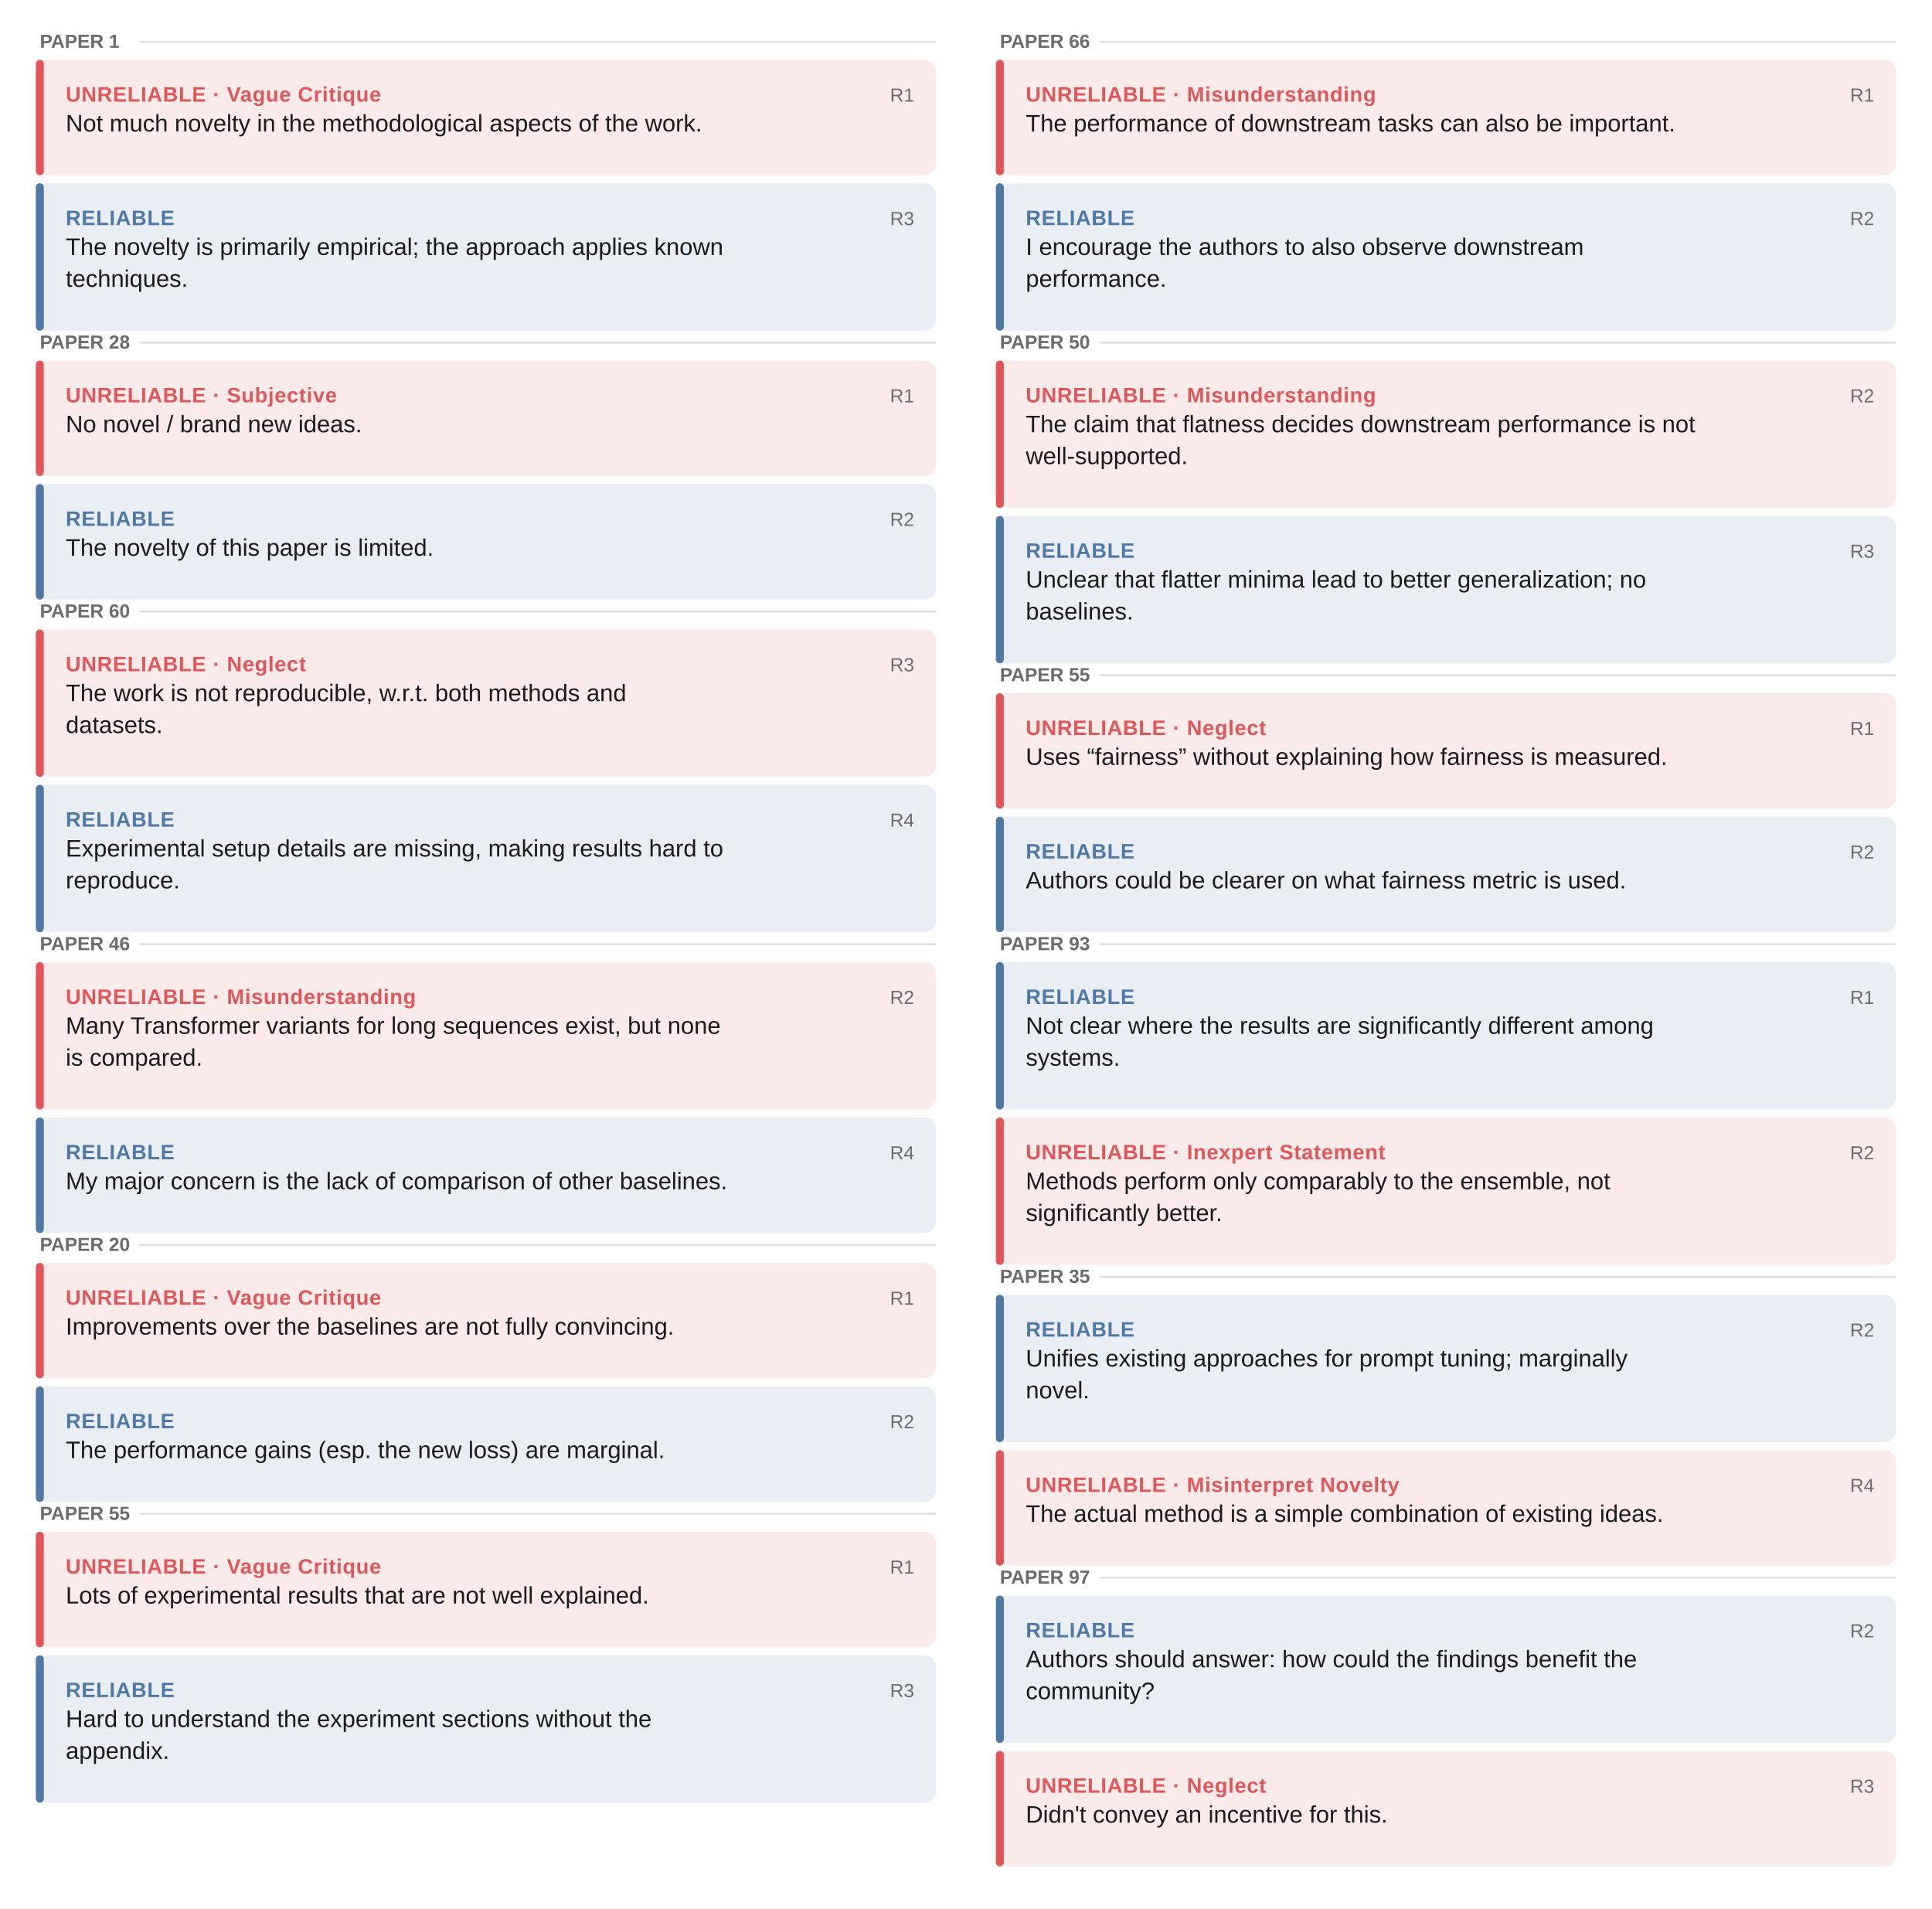
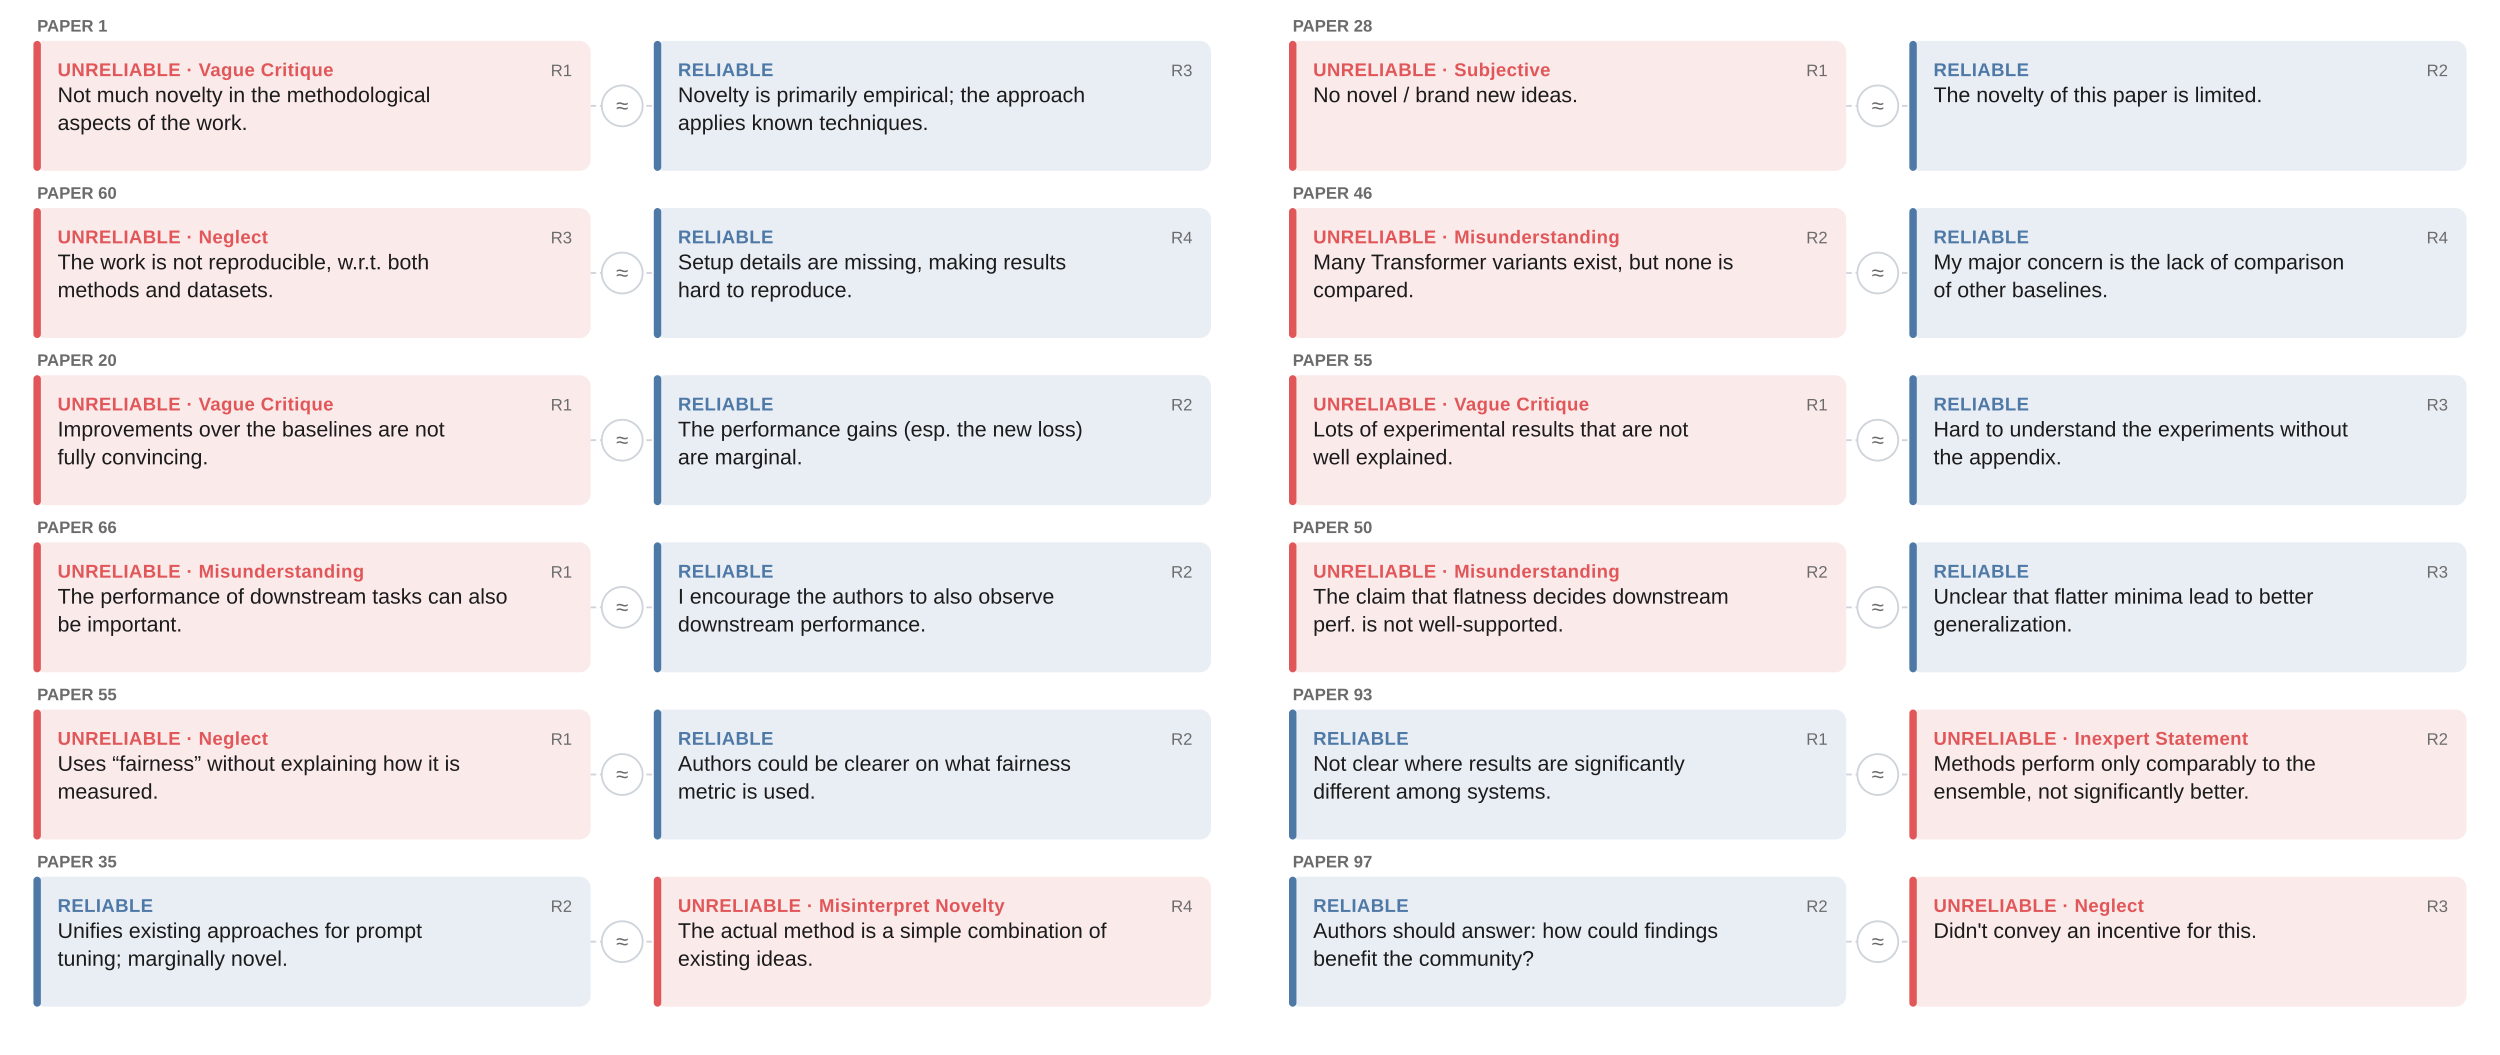
- <svg xmlns="http://www.w3.org/2000/svg" width="970" height="958" viewBox="0 0 970 958" font-family="'Helvetica Neue',Arial,sans-serif">
-   <rect width="970" height="958" fill="#ffffff" />
-   <text x="20" y="24" font-size="9.5" font-weight="600" fill="#6b6b6b">PAPER 1</text>
-   <line x1="70" y1="21" x2="470" y2="21" stroke="#e0e0e0" stroke-width="1" />
-   <rect x="18" y="30" width="452" height="58" rx="6" fill="#fbeaea" />
-   <rect x="18" y="30" width="4" height="58" rx="2" fill="#E15759" />
-   <text x="33" y="51" font-size="10.5" font-weight="700" fill="#E15759" letter-spacing="0.3">UNRELIABLE · Vague Critique</text>
-   <text x="459" y="51" text-anchor="end" font-size="9.5" fill="#6b6b6b">R1</text>
-   <text x="33" y="66" font-size="12" fill="#1b1b1b">Not much novelty in the methodological aspects of the work.</text>
-   <rect x="18" y="92" width="452" height="74" rx="6" fill="#e9eef5" />
-   <rect x="18" y="92" width="4" height="74" rx="2" fill="#4E79A7" />
-   <text x="33" y="113" font-size="10.5" font-weight="700" fill="#4E79A7" letter-spacing="0.3">RELIABLE</text>
-   <text x="459" y="113" text-anchor="end" font-size="9.5" fill="#6b6b6b">R3</text>
-   <text x="33" y="128" font-size="12" fill="#1b1b1b">The novelty is primarily empirical; the approach applies known</text>
-   <text x="33" y="144" font-size="12" fill="#1b1b1b">techniques.</text>
-   <text x="20" y="175" font-size="9.5" font-weight="600" fill="#6b6b6b">PAPER 28</text>
-   <line x1="70" y1="172" x2="470" y2="172" stroke="#e0e0e0" stroke-width="1" />
-   <rect x="18" y="181" width="452" height="58" rx="6" fill="#fbeaea" />
-   <rect x="18" y="181" width="4" height="58" rx="2" fill="#E15759" />
-   <text x="33" y="202" font-size="10.5" font-weight="700" fill="#E15759" letter-spacing="0.3">UNRELIABLE · Subjective</text>
-   <text x="459" y="202" text-anchor="end" font-size="9.5" fill="#6b6b6b">R1</text>
-   <text x="33" y="217" font-size="12" fill="#1b1b1b">No novel / brand new ideas.</text>
-   <rect x="18" y="243" width="452" height="58" rx="6" fill="#e9eef5" />
-   <rect x="18" y="243" width="4" height="58" rx="2" fill="#4E79A7" />
-   <text x="33" y="264" font-size="10.5" font-weight="700" fill="#4E79A7" letter-spacing="0.3">RELIABLE</text>
-   <text x="459" y="264" text-anchor="end" font-size="9.5" fill="#6b6b6b">R2</text>
-   <text x="33" y="279" font-size="12" fill="#1b1b1b">The novelty of this paper is limited.</text>
-   <text x="20" y="310" font-size="9.5" font-weight="600" fill="#6b6b6b">PAPER 60</text>
-   <line x1="70" y1="307" x2="470" y2="307" stroke="#e0e0e0" stroke-width="1" />
-   <rect x="18" y="316" width="452" height="74" rx="6" fill="#fbeaea" />
-   <rect x="18" y="316" width="4" height="74" rx="2" fill="#E15759" />
-   <text x="33" y="337" font-size="10.5" font-weight="700" fill="#E15759" letter-spacing="0.3">UNRELIABLE · Neglect</text>
-   <text x="459" y="337" text-anchor="end" font-size="9.5" fill="#6b6b6b">R3</text>
-   <text x="33" y="352" font-size="12" fill="#1b1b1b">The work is not reproducible, w.r.t. both methods and</text>
-   <text x="33" y="368" font-size="12" fill="#1b1b1b">datasets.</text>
-   <rect x="18" y="394" width="452" height="74" rx="6" fill="#e9eef5" />
-   <rect x="18" y="394" width="4" height="74" rx="2" fill="#4E79A7" />
-   <text x="33" y="415" font-size="10.5" font-weight="700" fill="#4E79A7" letter-spacing="0.3">RELIABLE</text>
-   <text x="459" y="415" text-anchor="end" font-size="9.5" fill="#6b6b6b">R4</text>
-   <text x="33" y="430" font-size="12" fill="#1b1b1b">Experimental setup details are missing, making results hard to</text>
-   <text x="33" y="446" font-size="12" fill="#1b1b1b">reproduce.</text>
-   <text x="20" y="477" font-size="9.5" font-weight="600" fill="#6b6b6b">PAPER 46</text>
-   <line x1="70" y1="474" x2="470" y2="474" stroke="#e0e0e0" stroke-width="1" />
-   <rect x="18" y="483" width="452" height="74" rx="6" fill="#fbeaea" />
-   <rect x="18" y="483" width="4" height="74" rx="2" fill="#E15759" />
-   <text x="33" y="504" font-size="10.5" font-weight="700" fill="#E15759" letter-spacing="0.3">UNRELIABLE · Misunderstanding</text>
-   <text x="459" y="504" text-anchor="end" font-size="9.5" fill="#6b6b6b">R2</text>
-   <text x="33" y="519" font-size="12" fill="#1b1b1b">Many Transformer variants for long sequences exist, but none</text>
-   <text x="33" y="535" font-size="12" fill="#1b1b1b">is compared.</text>
-   <rect x="18" y="561" width="452" height="58" rx="6" fill="#e9eef5" />
-   <rect x="18" y="561" width="4" height="58" rx="2" fill="#4E79A7" />
-   <text x="33" y="582" font-size="10.5" font-weight="700" fill="#4E79A7" letter-spacing="0.3">RELIABLE</text>
-   <text x="459" y="582" text-anchor="end" font-size="9.5" fill="#6b6b6b">R4</text>
-   <text x="33" y="597" font-size="12" fill="#1b1b1b">My major concern is the lack of comparison of other baselines.</text>
-   <text x="20" y="628" font-size="9.5" font-weight="600" fill="#6b6b6b">PAPER 20</text>
-   <line x1="70" y1="625" x2="470" y2="625" stroke="#e0e0e0" stroke-width="1" />
-   <rect x="18" y="634" width="452" height="58" rx="6" fill="#fbeaea" />
-   <rect x="18" y="634" width="4" height="58" rx="2" fill="#E15759" />
-   <text x="33" y="655" font-size="10.5" font-weight="700" fill="#E15759" letter-spacing="0.3">UNRELIABLE · Vague Critique</text>
-   <text x="459" y="655" text-anchor="end" font-size="9.5" fill="#6b6b6b">R1</text>
-   <text x="33" y="670" font-size="12" fill="#1b1b1b">Improvements over the baselines are not fully convincing.</text>
-   <rect x="18" y="696" width="452" height="58" rx="6" fill="#e9eef5" />
-   <rect x="18" y="696" width="4" height="58" rx="2" fill="#4E79A7" />
-   <text x="33" y="717" font-size="10.5" font-weight="700" fill="#4E79A7" letter-spacing="0.3">RELIABLE</text>
-   <text x="459" y="717" text-anchor="end" font-size="9.5" fill="#6b6b6b">R2</text>
-   <text x="33" y="732" font-size="12" fill="#1b1b1b">The performance gains (esp. the new loss) are marginal.</text>
-   <text x="20" y="763" font-size="9.5" font-weight="600" fill="#6b6b6b">PAPER 55</text>
-   <line x1="70" y1="760" x2="470" y2="760" stroke="#e0e0e0" stroke-width="1" />
-   <rect x="18" y="769" width="452" height="58" rx="6" fill="#fbeaea" />
-   <rect x="18" y="769" width="4" height="58" rx="2" fill="#E15759" />
-   <text x="33" y="790" font-size="10.5" font-weight="700" fill="#E15759" letter-spacing="0.3">UNRELIABLE · Vague Critique</text>
-   <text x="459" y="790" text-anchor="end" font-size="9.5" fill="#6b6b6b">R1</text>
-   <text x="33" y="805" font-size="12" fill="#1b1b1b">Lots of experimental results that are not well explained.</text>
-   <rect x="18" y="831" width="452" height="74" rx="6" fill="#e9eef5" />
-   <rect x="18" y="831" width="4" height="74" rx="2" fill="#4E79A7" />
-   <text x="33" y="852" font-size="10.5" font-weight="700" fill="#4E79A7" letter-spacing="0.3">RELIABLE</text>
-   <text x="459" y="852" text-anchor="end" font-size="9.5" fill="#6b6b6b">R3</text>
-   <text x="33" y="867" font-size="12" fill="#1b1b1b">Hard to understand the experiment sections without the</text>
-   <text x="33" y="883" font-size="12" fill="#1b1b1b">appendix.</text>
-   <text x="502" y="24" font-size="9.5" font-weight="600" fill="#6b6b6b">PAPER 66</text>
-   <line x1="552" y1="21" x2="952" y2="21" stroke="#e0e0e0" stroke-width="1" />
-   <rect x="500" y="30" width="452" height="58" rx="6" fill="#fbeaea" />
-   <rect x="500" y="30" width="4" height="58" rx="2" fill="#E15759" />
-   <text x="515" y="51" font-size="10.5" font-weight="700" fill="#E15759" letter-spacing="0.3">UNRELIABLE · Misunderstanding</text>
-   <text x="941" y="51" text-anchor="end" font-size="9.5" fill="#6b6b6b">R1</text>
-   <text x="515" y="66" font-size="12" fill="#1b1b1b">The performance of downstream tasks can also be important.</text>
-   <rect x="500" y="92" width="452" height="74" rx="6" fill="#e9eef5" />
-   <rect x="500" y="92" width="4" height="74" rx="2" fill="#4E79A7" />
-   <text x="515" y="113" font-size="10.5" font-weight="700" fill="#4E79A7" letter-spacing="0.3">RELIABLE</text>
-   <text x="941" y="113" text-anchor="end" font-size="9.5" fill="#6b6b6b">R2</text>
-   <text x="515" y="128" font-size="12" fill="#1b1b1b">I encourage the authors to also observe downstream</text>
-   <text x="515" y="144" font-size="12" fill="#1b1b1b">performance.</text>
-   <text x="502" y="175" font-size="9.5" font-weight="600" fill="#6b6b6b">PAPER 50</text>
-   <line x1="552" y1="172" x2="952" y2="172" stroke="#e0e0e0" stroke-width="1" />
-   <rect x="500" y="181" width="452" height="74" rx="6" fill="#fbeaea" />
-   <rect x="500" y="181" width="4" height="74" rx="2" fill="#E15759" />
-   <text x="515" y="202" font-size="10.5" font-weight="700" fill="#E15759" letter-spacing="0.3">UNRELIABLE · Misunderstanding</text>
-   <text x="941" y="202" text-anchor="end" font-size="9.5" fill="#6b6b6b">R2</text>
-   <text x="515" y="217" font-size="12" fill="#1b1b1b">The claim that flatness decides downstream performance is not</text>
-   <text x="515" y="233" font-size="12" fill="#1b1b1b">well-supported.</text>
-   <rect x="500" y="259" width="452" height="74" rx="6" fill="#e9eef5" />
-   <rect x="500" y="259" width="4" height="74" rx="2" fill="#4E79A7" />
-   <text x="515" y="280" font-size="10.5" font-weight="700" fill="#4E79A7" letter-spacing="0.3">RELIABLE</text>
-   <text x="941" y="280" text-anchor="end" font-size="9.5" fill="#6b6b6b">R3</text>
-   <text x="515" y="295" font-size="12" fill="#1b1b1b">Unclear that flatter minima lead to better generalization; no</text>
-   <text x="515" y="311" font-size="12" fill="#1b1b1b">baselines.</text>
-   <text x="502" y="342" font-size="9.5" font-weight="600" fill="#6b6b6b">PAPER 55</text>
-   <line x1="552" y1="339" x2="952" y2="339" stroke="#e0e0e0" stroke-width="1" />
-   <rect x="500" y="348" width="452" height="58" rx="6" fill="#fbeaea" />
-   <rect x="500" y="348" width="4" height="58" rx="2" fill="#E15759" />
-   <text x="515" y="369" font-size="10.5" font-weight="700" fill="#E15759" letter-spacing="0.3">UNRELIABLE · Neglect</text>
-   <text x="941" y="369" text-anchor="end" font-size="9.5" fill="#6b6b6b">R1</text>
-   <text x="515" y="384" font-size="12" fill="#1b1b1b">Uses “fairness” without explaining how fairness is measured.</text>
-   <rect x="500" y="410" width="452" height="58" rx="6" fill="#e9eef5" />
-   <rect x="500" y="410" width="4" height="58" rx="2" fill="#4E79A7" />
-   <text x="515" y="431" font-size="10.5" font-weight="700" fill="#4E79A7" letter-spacing="0.3">RELIABLE</text>
-   <text x="941" y="431" text-anchor="end" font-size="9.5" fill="#6b6b6b">R2</text>
-   <text x="515" y="446" font-size="12" fill="#1b1b1b">Authors could be clearer on what fairness metric is used.</text>
-   <text x="502" y="477" font-size="9.5" font-weight="600" fill="#6b6b6b">PAPER 93</text>
-   <line x1="552" y1="474" x2="952" y2="474" stroke="#e0e0e0" stroke-width="1" />
-   <rect x="500" y="483" width="452" height="74" rx="6" fill="#e9eef5" />
-   <rect x="500" y="483" width="4" height="74" rx="2" fill="#4E79A7" />
-   <text x="515" y="504" font-size="10.5" font-weight="700" fill="#4E79A7" letter-spacing="0.3">RELIABLE</text>
-   <text x="941" y="504" text-anchor="end" font-size="9.5" fill="#6b6b6b">R1</text>
-   <text x="515" y="519" font-size="12" fill="#1b1b1b">Not clear where the results are significantly different among</text>
-   <text x="515" y="535" font-size="12" fill="#1b1b1b">systems.</text>
-   <rect x="500" y="561" width="452" height="74" rx="6" fill="#fbeaea" />
-   <rect x="500" y="561" width="4" height="74" rx="2" fill="#E15759" />
-   <text x="515" y="582" font-size="10.5" font-weight="700" fill="#E15759" letter-spacing="0.3">UNRELIABLE · Inexpert Statement</text>
-   <text x="941" y="582" text-anchor="end" font-size="9.5" fill="#6b6b6b">R2</text>
-   <text x="515" y="597" font-size="12" fill="#1b1b1b">Methods perform only comparably to the ensemble, not</text>
-   <text x="515" y="613" font-size="12" fill="#1b1b1b">significantly better.</text>
-   <text x="502" y="644" font-size="9.5" font-weight="600" fill="#6b6b6b">PAPER 35</text>
-   <line x1="552" y1="641" x2="952" y2="641" stroke="#e0e0e0" stroke-width="1" />
-   <rect x="500" y="650" width="452" height="74" rx="6" fill="#e9eef5" />
-   <rect x="500" y="650" width="4" height="74" rx="2" fill="#4E79A7" />
-   <text x="515" y="671" font-size="10.5" font-weight="700" fill="#4E79A7" letter-spacing="0.3">RELIABLE</text>
-   <text x="941" y="671" text-anchor="end" font-size="9.5" fill="#6b6b6b">R2</text>
-   <text x="515" y="686" font-size="12" fill="#1b1b1b">Unifies existing approaches for prompt tuning; marginally</text>
-   <text x="515" y="702" font-size="12" fill="#1b1b1b">novel.</text>
-   <rect x="500" y="728" width="452" height="58" rx="6" fill="#fbeaea" />
-   <rect x="500" y="728" width="4" height="58" rx="2" fill="#E15759" />
-   <text x="515" y="749" font-size="10.5" font-weight="700" fill="#E15759" letter-spacing="0.3">UNRELIABLE · Misinterpret Novelty</text>
-   <text x="941" y="749" text-anchor="end" font-size="9.5" fill="#6b6b6b">R4</text>
-   <text x="515" y="764" font-size="12" fill="#1b1b1b">The actual method is a simple combination of existing ideas.</text>
-   <text x="502" y="795" font-size="9.5" font-weight="600" fill="#6b6b6b">PAPER 97</text>
-   <line x1="552" y1="792" x2="952" y2="792" stroke="#e0e0e0" stroke-width="1" />
-   <rect x="500" y="801" width="452" height="74" rx="6" fill="#e9eef5" />
-   <rect x="500" y="801" width="4" height="74" rx="2" fill="#4E79A7" />
-   <text x="515" y="822" font-size="10.5" font-weight="700" fill="#4E79A7" letter-spacing="0.3">RELIABLE</text>
-   <text x="941" y="822" text-anchor="end" font-size="9.5" fill="#6b6b6b">R2</text>
-   <text x="515" y="837" font-size="12" fill="#1b1b1b">Authors should answer: how could the findings benefit the</text>
-   <text x="515" y="853" font-size="12" fill="#1b1b1b">community?</text>
-   <rect x="500" y="879" width="452" height="58" rx="6" fill="#fbeaea" />
-   <rect x="500" y="879" width="4" height="58" rx="2" fill="#E15759" />
-   <text x="515" y="900" font-size="10.5" font-weight="700" fill="#E15759" letter-spacing="0.3">UNRELIABLE · Neglect</text>
-   <text x="941" y="900" text-anchor="end" font-size="9.5" fill="#6b6b6b">R3</text>
-   <text x="515" y="915" font-size="12" fill="#1b1b1b">Didn't convey an incentive for this.</text>
+ <svg xmlns="http://www.w3.org/2000/svg" width="1346" height="568" viewBox="0 0 1346 568" font-family="'Helvetica Neue',Arial,sans-serif">
+   <rect width="1346" height="568" fill="#ffffff" />
+   <text x="20" y="17" font-size="9" font-weight="600" fill="#6b6b6b">PAPER 1</text>
+   <rect x="18" y="22" width="300" height="70" rx="6" fill="#fbeaea" />
+   <rect x="18" y="22" width="4" height="70" rx="2" fill="#E15759" />
+   <text x="31" y="41" font-size="10" font-weight="700" fill="#E15759" letter-spacing="0.2">UNRELIABLE · Vague Critique</text>
+   <text x="308" y="41" text-anchor="end" font-size="9" fill="#6b6b6b">R1</text>
+   <text x="31" y="55" font-size="11.5" fill="#1b1b1b">Not much novelty in the methodological</text>
+   <text x="31" y="70" font-size="11.5" fill="#1b1b1b">aspects of the work.</text>
+   <rect x="352" y="22" width="300" height="70" rx="6" fill="#e9eef5" />
+   <rect x="352" y="22" width="4" height="70" rx="2" fill="#4E79A7" />
+   <text x="365" y="41" font-size="10" font-weight="700" fill="#4E79A7" letter-spacing="0.2">RELIABLE</text>
+   <text x="642" y="41" text-anchor="end" font-size="9" fill="#6b6b6b">R3</text>
+   <text x="365" y="55" font-size="11.5" fill="#1b1b1b">Novelty is primarily empirical; the approach</text>
+   <text x="365" y="70" font-size="11.5" fill="#1b1b1b">applies known techniques.</text>
+   <line x1="318" y1="57.0" x2="352" y2="57.0" stroke="#cfd4da" stroke-width="1" stroke-dasharray="3 2" />
+   <circle cx="335.0" cy="57.0" r="11" fill="#fff" stroke="#cfd4da" stroke-width="1" />
+   <text x="335.0" y="61.0" text-anchor="middle" font-size="12" fill="#6b6b6b">≈</text>
+   <text x="696" y="17" font-size="9" font-weight="600" fill="#6b6b6b">PAPER 28</text>
+   <rect x="694" y="22" width="300" height="70" rx="6" fill="#fbeaea" />
+   <rect x="694" y="22" width="4" height="70" rx="2" fill="#E15759" />
+   <text x="707" y="41" font-size="10" font-weight="700" fill="#E15759" letter-spacing="0.2">UNRELIABLE · Subjective</text>
+   <text x="984" y="41" text-anchor="end" font-size="9" fill="#6b6b6b">R1</text>
+   <text x="707" y="55" font-size="11.5" fill="#1b1b1b">No novel / brand new ideas.</text>
+   <rect x="1028" y="22" width="300" height="70" rx="6" fill="#e9eef5" />
+   <rect x="1028" y="22" width="4" height="70" rx="2" fill="#4E79A7" />
+   <text x="1041" y="41" font-size="10" font-weight="700" fill="#4E79A7" letter-spacing="0.2">RELIABLE</text>
+   <text x="1318" y="41" text-anchor="end" font-size="9" fill="#6b6b6b">R2</text>
+   <text x="1041" y="55" font-size="11.5" fill="#1b1b1b">The novelty of this paper is limited.</text>
+   <line x1="994" y1="57.0" x2="1028" y2="57.0" stroke="#cfd4da" stroke-width="1" stroke-dasharray="3 2" />
+   <circle cx="1011.0" cy="57.0" r="11" fill="#fff" stroke="#cfd4da" stroke-width="1" />
+   <text x="1011.0" y="61.0" text-anchor="middle" font-size="12" fill="#6b6b6b">≈</text>
+   <text x="20" y="107" font-size="9" font-weight="600" fill="#6b6b6b">PAPER 60</text>
+   <rect x="18" y="112" width="300" height="70" rx="6" fill="#fbeaea" />
+   <rect x="18" y="112" width="4" height="70" rx="2" fill="#E15759" />
+   <text x="31" y="131" font-size="10" font-weight="700" fill="#E15759" letter-spacing="0.2">UNRELIABLE · Neglect</text>
+   <text x="308" y="131" text-anchor="end" font-size="9" fill="#6b6b6b">R3</text>
+   <text x="31" y="145" font-size="11.5" fill="#1b1b1b">The work is not reproducible, w.r.t. both</text>
+   <text x="31" y="160" font-size="11.5" fill="#1b1b1b">methods and datasets.</text>
+   <rect x="352" y="112" width="300" height="70" rx="6" fill="#e9eef5" />
+   <rect x="352" y="112" width="4" height="70" rx="2" fill="#4E79A7" />
+   <text x="365" y="131" font-size="10" font-weight="700" fill="#4E79A7" letter-spacing="0.2">RELIABLE</text>
+   <text x="642" y="131" text-anchor="end" font-size="9" fill="#6b6b6b">R4</text>
+   <text x="365" y="145" font-size="11.5" fill="#1b1b1b">Setup details are missing, making results</text>
+   <text x="365" y="160" font-size="11.5" fill="#1b1b1b">hard to reproduce.</text>
+   <line x1="318" y1="147.0" x2="352" y2="147.0" stroke="#cfd4da" stroke-width="1" stroke-dasharray="3 2" />
+   <circle cx="335.0" cy="147.0" r="11" fill="#fff" stroke="#cfd4da" stroke-width="1" />
+   <text x="335.0" y="151.0" text-anchor="middle" font-size="12" fill="#6b6b6b">≈</text>
+   <text x="696" y="107" font-size="9" font-weight="600" fill="#6b6b6b">PAPER 46</text>
+   <rect x="694" y="112" width="300" height="70" rx="6" fill="#fbeaea" />
+   <rect x="694" y="112" width="4" height="70" rx="2" fill="#E15759" />
+   <text x="707" y="131" font-size="10" font-weight="700" fill="#E15759" letter-spacing="0.2">UNRELIABLE · Misunderstanding</text>
+   <text x="984" y="131" text-anchor="end" font-size="9" fill="#6b6b6b">R2</text>
+   <text x="707" y="145" font-size="11.5" fill="#1b1b1b">Many Transformer variants exist, but none is</text>
+   <text x="707" y="160" font-size="11.5" fill="#1b1b1b">compared.</text>
+   <rect x="1028" y="112" width="300" height="70" rx="6" fill="#e9eef5" />
+   <rect x="1028" y="112" width="4" height="70" rx="2" fill="#4E79A7" />
+   <text x="1041" y="131" font-size="10" font-weight="700" fill="#4E79A7" letter-spacing="0.2">RELIABLE</text>
+   <text x="1318" y="131" text-anchor="end" font-size="9" fill="#6b6b6b">R4</text>
+   <text x="1041" y="145" font-size="11.5" fill="#1b1b1b">My major concern is the lack of comparison</text>
+   <text x="1041" y="160" font-size="11.5" fill="#1b1b1b">of other baselines.</text>
+   <line x1="994" y1="147.0" x2="1028" y2="147.0" stroke="#cfd4da" stroke-width="1" stroke-dasharray="3 2" />
+   <circle cx="1011.0" cy="147.0" r="11" fill="#fff" stroke="#cfd4da" stroke-width="1" />
+   <text x="1011.0" y="151.0" text-anchor="middle" font-size="12" fill="#6b6b6b">≈</text>
+   <text x="20" y="197" font-size="9" font-weight="600" fill="#6b6b6b">PAPER 20</text>
+   <rect x="18" y="202" width="300" height="70" rx="6" fill="#fbeaea" />
+   <rect x="18" y="202" width="4" height="70" rx="2" fill="#E15759" />
+   <text x="31" y="221" font-size="10" font-weight="700" fill="#E15759" letter-spacing="0.2">UNRELIABLE · Vague Critique</text>
+   <text x="308" y="221" text-anchor="end" font-size="9" fill="#6b6b6b">R1</text>
+   <text x="31" y="235" font-size="11.5" fill="#1b1b1b">Improvements over the baselines are not</text>
+   <text x="31" y="250" font-size="11.5" fill="#1b1b1b">fully convincing.</text>
+   <rect x="352" y="202" width="300" height="70" rx="6" fill="#e9eef5" />
+   <rect x="352" y="202" width="4" height="70" rx="2" fill="#4E79A7" />
+   <text x="365" y="221" font-size="10" font-weight="700" fill="#4E79A7" letter-spacing="0.2">RELIABLE</text>
+   <text x="642" y="221" text-anchor="end" font-size="9" fill="#6b6b6b">R2</text>
+   <text x="365" y="235" font-size="11.5" fill="#1b1b1b">The performance gains (esp. the new loss)</text>
+   <text x="365" y="250" font-size="11.5" fill="#1b1b1b">are marginal.</text>
+   <line x1="318" y1="237.0" x2="352" y2="237.0" stroke="#cfd4da" stroke-width="1" stroke-dasharray="3 2" />
+   <circle cx="335.0" cy="237.0" r="11" fill="#fff" stroke="#cfd4da" stroke-width="1" />
+   <text x="335.0" y="241.0" text-anchor="middle" font-size="12" fill="#6b6b6b">≈</text>
+   <text x="696" y="197" font-size="9" font-weight="600" fill="#6b6b6b">PAPER 55</text>
+   <rect x="694" y="202" width="300" height="70" rx="6" fill="#fbeaea" />
+   <rect x="694" y="202" width="4" height="70" rx="2" fill="#E15759" />
+   <text x="707" y="221" font-size="10" font-weight="700" fill="#E15759" letter-spacing="0.2">UNRELIABLE · Vague Critique</text>
+   <text x="984" y="221" text-anchor="end" font-size="9" fill="#6b6b6b">R1</text>
+   <text x="707" y="235" font-size="11.5" fill="#1b1b1b">Lots of experimental results that are not</text>
+   <text x="707" y="250" font-size="11.5" fill="#1b1b1b">well explained.</text>
+   <rect x="1028" y="202" width="300" height="70" rx="6" fill="#e9eef5" />
+   <rect x="1028" y="202" width="4" height="70" rx="2" fill="#4E79A7" />
+   <text x="1041" y="221" font-size="10" font-weight="700" fill="#4E79A7" letter-spacing="0.2">RELIABLE</text>
+   <text x="1318" y="221" text-anchor="end" font-size="9" fill="#6b6b6b">R3</text>
+   <text x="1041" y="235" font-size="11.5" fill="#1b1b1b">Hard to understand the experiments without</text>
+   <text x="1041" y="250" font-size="11.5" fill="#1b1b1b">the appendix.</text>
+   <line x1="994" y1="237.0" x2="1028" y2="237.0" stroke="#cfd4da" stroke-width="1" stroke-dasharray="3 2" />
+   <circle cx="1011.0" cy="237.0" r="11" fill="#fff" stroke="#cfd4da" stroke-width="1" />
+   <text x="1011.0" y="241.0" text-anchor="middle" font-size="12" fill="#6b6b6b">≈</text>
+   <text x="20" y="287" font-size="9" font-weight="600" fill="#6b6b6b">PAPER 66</text>
+   <rect x="18" y="292" width="300" height="70" rx="6" fill="#fbeaea" />
+   <rect x="18" y="292" width="4" height="70" rx="2" fill="#E15759" />
+   <text x="31" y="311" font-size="10" font-weight="700" fill="#E15759" letter-spacing="0.2">UNRELIABLE · Misunderstanding</text>
+   <text x="308" y="311" text-anchor="end" font-size="9" fill="#6b6b6b">R1</text>
+   <text x="31" y="325" font-size="11.5" fill="#1b1b1b">The performance of downstream tasks can also</text>
+   <text x="31" y="340" font-size="11.5" fill="#1b1b1b">be important.</text>
+   <rect x="352" y="292" width="300" height="70" rx="6" fill="#e9eef5" />
+   <rect x="352" y="292" width="4" height="70" rx="2" fill="#4E79A7" />
+   <text x="365" y="311" font-size="10" font-weight="700" fill="#4E79A7" letter-spacing="0.2">RELIABLE</text>
+   <text x="642" y="311" text-anchor="end" font-size="9" fill="#6b6b6b">R2</text>
+   <text x="365" y="325" font-size="11.5" fill="#1b1b1b">I encourage the authors to also observe</text>
+   <text x="365" y="340" font-size="11.5" fill="#1b1b1b">downstream performance.</text>
+   <line x1="318" y1="327.0" x2="352" y2="327.0" stroke="#cfd4da" stroke-width="1" stroke-dasharray="3 2" />
+   <circle cx="335.0" cy="327.0" r="11" fill="#fff" stroke="#cfd4da" stroke-width="1" />
+   <text x="335.0" y="331.0" text-anchor="middle" font-size="12" fill="#6b6b6b">≈</text>
+   <text x="696" y="287" font-size="9" font-weight="600" fill="#6b6b6b">PAPER 50</text>
+   <rect x="694" y="292" width="300" height="70" rx="6" fill="#fbeaea" />
+   <rect x="694" y="292" width="4" height="70" rx="2" fill="#E15759" />
+   <text x="707" y="311" font-size="10" font-weight="700" fill="#E15759" letter-spacing="0.2">UNRELIABLE · Misunderstanding</text>
+   <text x="984" y="311" text-anchor="end" font-size="9" fill="#6b6b6b">R2</text>
+   <text x="707" y="325" font-size="11.5" fill="#1b1b1b">The claim that flatness decides downstream</text>
+   <text x="707" y="340" font-size="11.5" fill="#1b1b1b">perf. is not well-supported.</text>
+   <rect x="1028" y="292" width="300" height="70" rx="6" fill="#e9eef5" />
+   <rect x="1028" y="292" width="4" height="70" rx="2" fill="#4E79A7" />
+   <text x="1041" y="311" font-size="10" font-weight="700" fill="#4E79A7" letter-spacing="0.2">RELIABLE</text>
+   <text x="1318" y="311" text-anchor="end" font-size="9" fill="#6b6b6b">R3</text>
+   <text x="1041" y="325" font-size="11.5" fill="#1b1b1b">Unclear that flatter minima lead to better</text>
+   <text x="1041" y="340" font-size="11.5" fill="#1b1b1b">generalization.</text>
+   <line x1="994" y1="327.0" x2="1028" y2="327.0" stroke="#cfd4da" stroke-width="1" stroke-dasharray="3 2" />
+   <circle cx="1011.0" cy="327.0" r="11" fill="#fff" stroke="#cfd4da" stroke-width="1" />
+   <text x="1011.0" y="331.0" text-anchor="middle" font-size="12" fill="#6b6b6b">≈</text>
+   <text x="20" y="377" font-size="9" font-weight="600" fill="#6b6b6b">PAPER 55</text>
+   <rect x="18" y="382" width="300" height="70" rx="6" fill="#fbeaea" />
+   <rect x="18" y="382" width="4" height="70" rx="2" fill="#E15759" />
+   <text x="31" y="401" font-size="10" font-weight="700" fill="#E15759" letter-spacing="0.2">UNRELIABLE · Neglect</text>
+   <text x="308" y="401" text-anchor="end" font-size="9" fill="#6b6b6b">R1</text>
+   <text x="31" y="415" font-size="11.5" fill="#1b1b1b">Uses “fairness” without explaining how it is</text>
+   <text x="31" y="430" font-size="11.5" fill="#1b1b1b">measured.</text>
+   <rect x="352" y="382" width="300" height="70" rx="6" fill="#e9eef5" />
+   <rect x="352" y="382" width="4" height="70" rx="2" fill="#4E79A7" />
+   <text x="365" y="401" font-size="10" font-weight="700" fill="#4E79A7" letter-spacing="0.2">RELIABLE</text>
+   <text x="642" y="401" text-anchor="end" font-size="9" fill="#6b6b6b">R2</text>
+   <text x="365" y="415" font-size="11.5" fill="#1b1b1b">Authors could be clearer on what fairness</text>
+   <text x="365" y="430" font-size="11.5" fill="#1b1b1b">metric is used.</text>
+   <line x1="318" y1="417.0" x2="352" y2="417.0" stroke="#cfd4da" stroke-width="1" stroke-dasharray="3 2" />
+   <circle cx="335.0" cy="417.0" r="11" fill="#fff" stroke="#cfd4da" stroke-width="1" />
+   <text x="335.0" y="421.0" text-anchor="middle" font-size="12" fill="#6b6b6b">≈</text>
+   <text x="696" y="377" font-size="9" font-weight="600" fill="#6b6b6b">PAPER 93</text>
+   <rect x="694" y="382" width="300" height="70" rx="6" fill="#e9eef5" />
+   <rect x="694" y="382" width="4" height="70" rx="2" fill="#4E79A7" />
+   <text x="707" y="401" font-size="10" font-weight="700" fill="#4E79A7" letter-spacing="0.2">RELIABLE</text>
+   <text x="984" y="401" text-anchor="end" font-size="9" fill="#6b6b6b">R1</text>
+   <text x="707" y="415" font-size="11.5" fill="#1b1b1b">Not clear where results are significantly</text>
+   <text x="707" y="430" font-size="11.5" fill="#1b1b1b">different among systems.</text>
+   <rect x="1028" y="382" width="300" height="70" rx="6" fill="#fbeaea" />
+   <rect x="1028" y="382" width="4" height="70" rx="2" fill="#E15759" />
+   <text x="1041" y="401" font-size="10" font-weight="700" fill="#E15759" letter-spacing="0.2">UNRELIABLE · Inexpert Statement</text>
+   <text x="1318" y="401" text-anchor="end" font-size="9" fill="#6b6b6b">R2</text>
+   <text x="1041" y="415" font-size="11.5" fill="#1b1b1b">Methods perform only comparably to the</text>
+   <text x="1041" y="430" font-size="11.5" fill="#1b1b1b">ensemble, not significantly better.</text>
+   <line x1="994" y1="417.0" x2="1028" y2="417.0" stroke="#cfd4da" stroke-width="1" stroke-dasharray="3 2" />
+   <circle cx="1011.0" cy="417.0" r="11" fill="#fff" stroke="#cfd4da" stroke-width="1" />
+   <text x="1011.0" y="421.0" text-anchor="middle" font-size="12" fill="#6b6b6b">≈</text>
+   <text x="20" y="467" font-size="9" font-weight="600" fill="#6b6b6b">PAPER 35</text>
+   <rect x="18" y="472" width="300" height="70" rx="6" fill="#e9eef5" />
+   <rect x="18" y="472" width="4" height="70" rx="2" fill="#4E79A7" />
+   <text x="31" y="491" font-size="10" font-weight="700" fill="#4E79A7" letter-spacing="0.2">RELIABLE</text>
+   <text x="308" y="491" text-anchor="end" font-size="9" fill="#6b6b6b">R2</text>
+   <text x="31" y="505" font-size="11.5" fill="#1b1b1b">Unifies existing approaches for prompt</text>
+   <text x="31" y="520" font-size="11.5" fill="#1b1b1b">tuning; marginally novel.</text>
+   <rect x="352" y="472" width="300" height="70" rx="6" fill="#fbeaea" />
+   <rect x="352" y="472" width="4" height="70" rx="2" fill="#E15759" />
+   <text x="365" y="491" font-size="10" font-weight="700" fill="#E15759" letter-spacing="0.2">UNRELIABLE · Misinterpret Novelty</text>
+   <text x="642" y="491" text-anchor="end" font-size="9" fill="#6b6b6b">R4</text>
+   <text x="365" y="505" font-size="11.5" fill="#1b1b1b">The actual method is a simple combination of</text>
+   <text x="365" y="520" font-size="11.5" fill="#1b1b1b">existing ideas.</text>
+   <line x1="318" y1="507.0" x2="352" y2="507.0" stroke="#cfd4da" stroke-width="1" stroke-dasharray="3 2" />
+   <circle cx="335.0" cy="507.0" r="11" fill="#fff" stroke="#cfd4da" stroke-width="1" />
+   <text x="335.0" y="511.0" text-anchor="middle" font-size="12" fill="#6b6b6b">≈</text>
+   <text x="696" y="467" font-size="9" font-weight="600" fill="#6b6b6b">PAPER 97</text>
+   <rect x="694" y="472" width="300" height="70" rx="6" fill="#e9eef5" />
+   <rect x="694" y="472" width="4" height="70" rx="2" fill="#4E79A7" />
+   <text x="707" y="491" font-size="10" font-weight="700" fill="#4E79A7" letter-spacing="0.2">RELIABLE</text>
+   <text x="984" y="491" text-anchor="end" font-size="9" fill="#6b6b6b">R2</text>
+   <text x="707" y="505" font-size="11.5" fill="#1b1b1b">Authors should answer: how could findings</text>
+   <text x="707" y="520" font-size="11.5" fill="#1b1b1b">benefit the community?</text>
+   <rect x="1028" y="472" width="300" height="70" rx="6" fill="#fbeaea" />
+   <rect x="1028" y="472" width="4" height="70" rx="2" fill="#E15759" />
+   <text x="1041" y="491" font-size="10" font-weight="700" fill="#E15759" letter-spacing="0.2">UNRELIABLE · Neglect</text>
+   <text x="1318" y="491" text-anchor="end" font-size="9" fill="#6b6b6b">R3</text>
+   <text x="1041" y="505" font-size="11.5" fill="#1b1b1b">Didn't convey an incentive for this.</text>
+   <line x1="994" y1="507.0" x2="1028" y2="507.0" stroke="#cfd4da" stroke-width="1" stroke-dasharray="3 2" />
+   <circle cx="1011.0" cy="507.0" r="11" fill="#fff" stroke="#cfd4da" stroke-width="1" />
+   <text x="1011.0" y="511.0" text-anchor="middle" font-size="12" fill="#6b6b6b">≈</text>
</svg>
